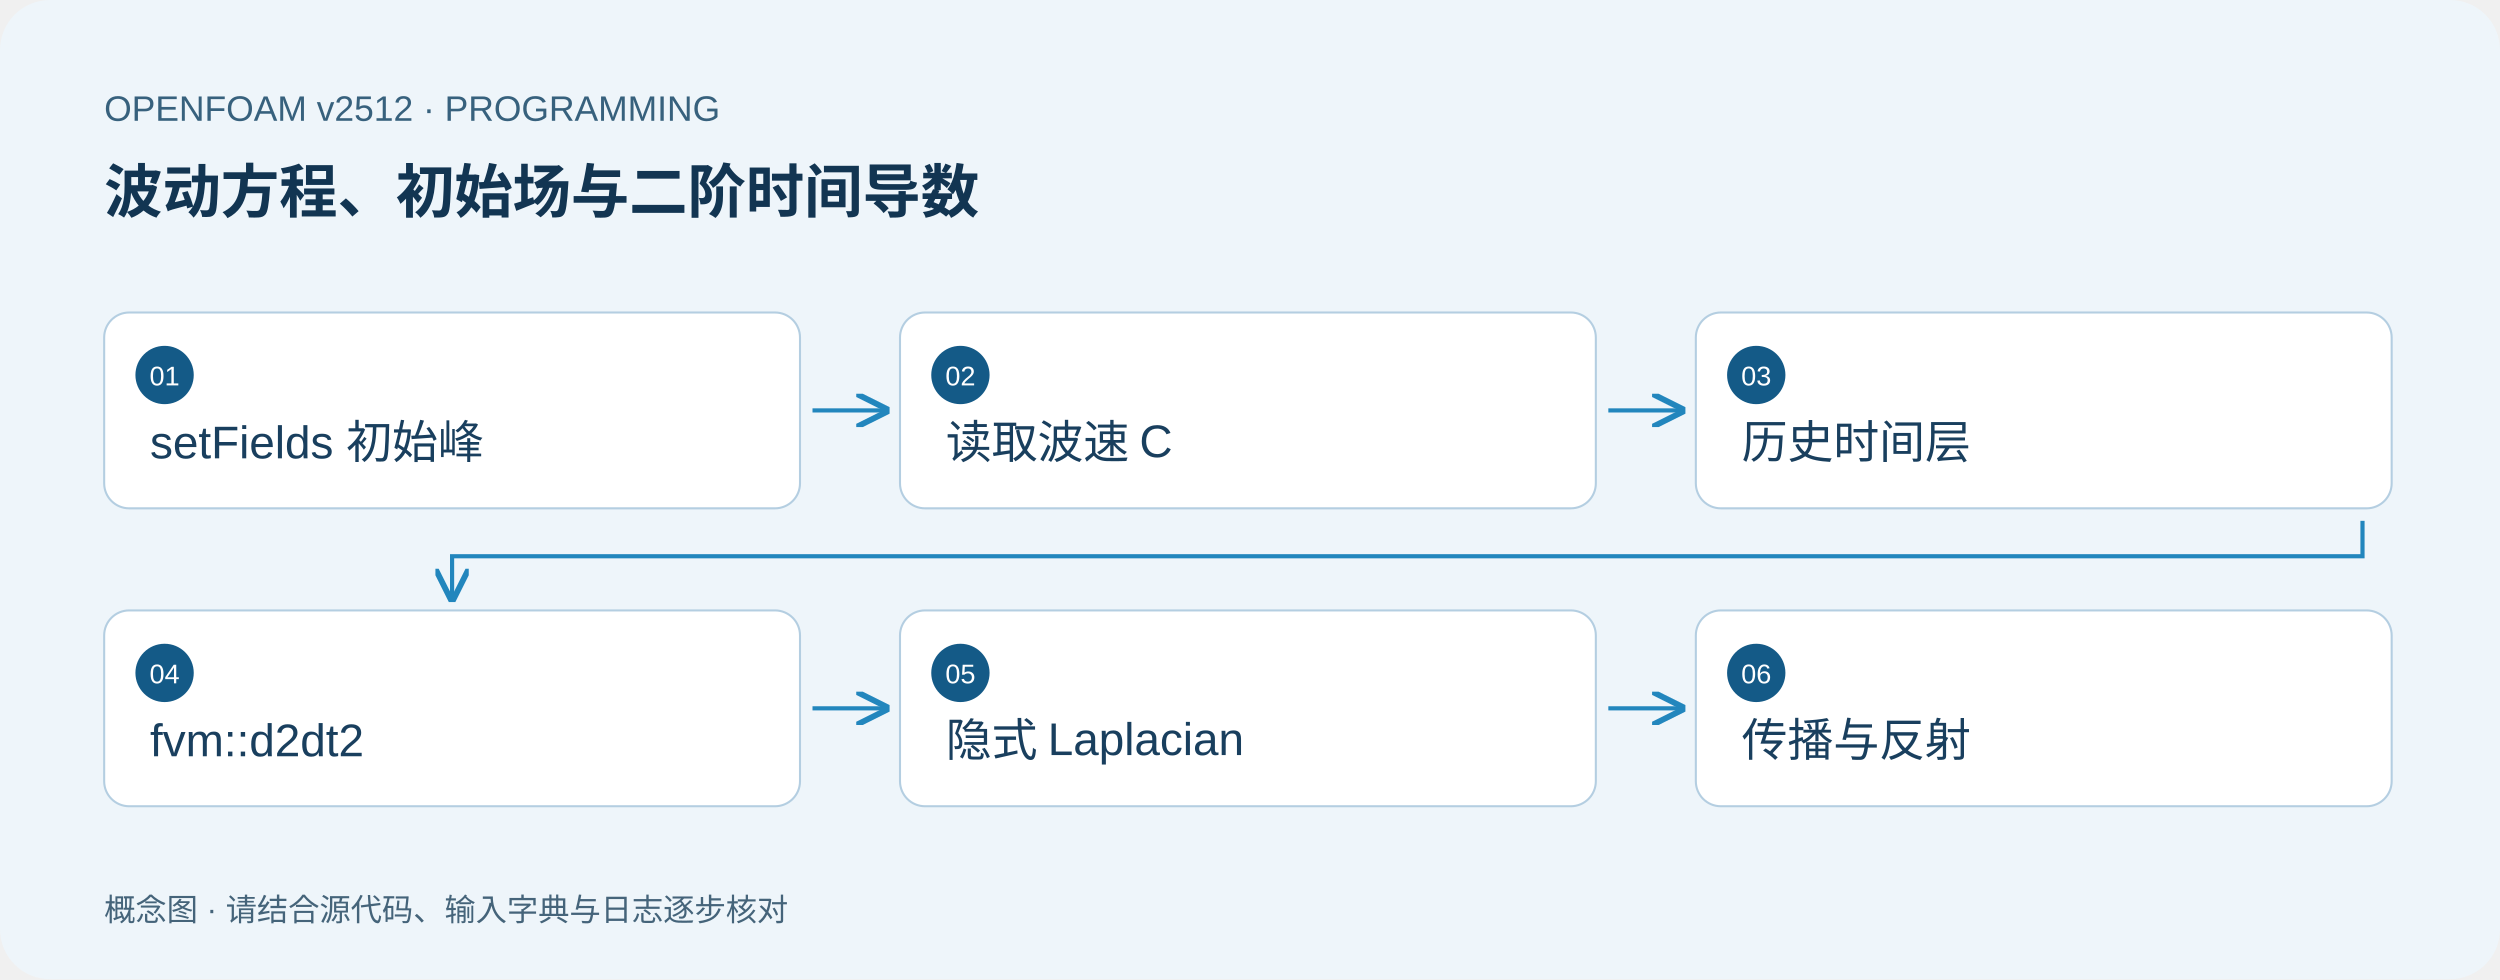
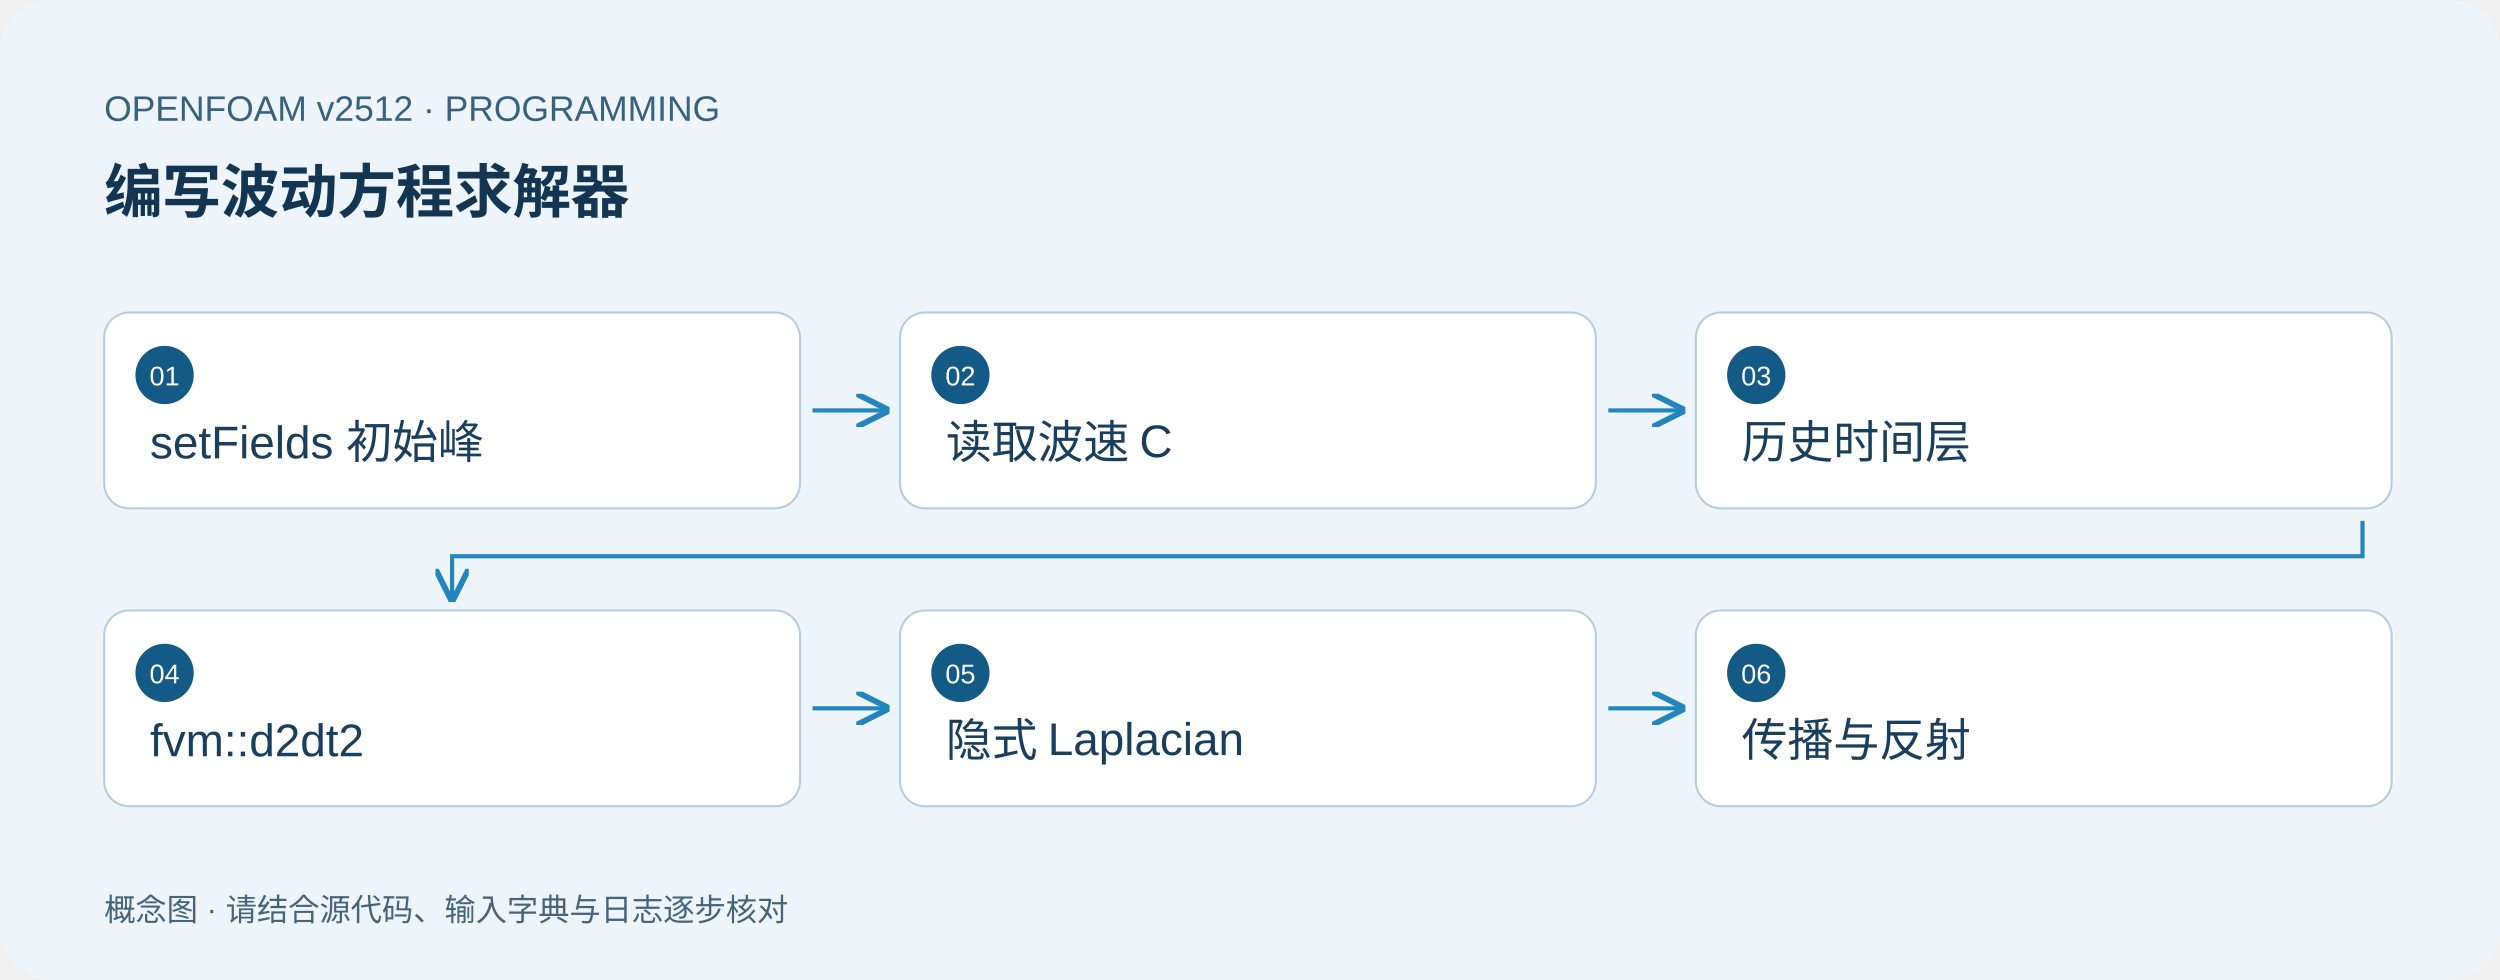
<svg xmlns="http://www.w3.org/2000/svg" width="1200" height="470" viewBox="0 0 1200 470" role="img" aria-labelledby="title desc">
  <defs>
    <marker id="a" markerWidth="8" markerHeight="8" refX="7" refY="4" orient="auto">
      <path d="M0,0 L8,4 L0,8" fill="none" stroke="#2286bd" stroke-width="1.4" />
    </marker>
  </defs>
  <rect width="1200" height="470" rx="24" fill="#eef5fa" />
  <text x="50" y="58" font-family="Arial,sans-serif" font-size="17" fill="#37617d">OPENFOAM v2512 · PROGRAMMING</text>
-   <text x="50" y="102" font-family="Arial,Microsoft YaHei,sans-serif" font-size="28" font-weight="700" fill="#123552">波动方程、初始场与二阶时间导数</text>
+   <text x="50" y="102" font-family="Arial,Microsoft YaHei,sans-serif" font-size="28" font-weight="700" fill="#123552">编写波动方程求解器</text>
  <rect x="50" y="150" width="334" height="94" rx="12" fill="white" stroke="#b4cee1" />
  <circle cx="79" cy="180" r="14" fill="#145a87" />
  <text x="79" y="185" text-anchor="middle" fill="white" font-size="13" font-family="Arial">01</text>
  <text x="72" y="220" font-family="Arial,Microsoft YaHei,sans-serif" font-size="22" fill="#193f5e">setFields 初始峰</text>
  <path d="M390,197 H425" stroke="#2286bd" stroke-width="2" fill="none" marker-end="url(#a)" />
  <rect x="432" y="150" width="334" height="94" rx="12" fill="white" stroke="#b4cee1" />
  <circle cx="461" cy="180" r="14" fill="#145a87" />
  <text x="461" y="185" text-anchor="middle" fill="white" font-size="13" font-family="Arial">02</text>
  <text x="454" y="220" font-family="Arial,Microsoft YaHei,sans-serif" font-size="22" fill="#193f5e">读取波速 C</text>
  <path d="M772,197 H807" stroke="#2286bd" stroke-width="2" fill="none" marker-end="url(#a)" />
  <rect x="814" y="150" width="334" height="94" rx="12" fill="white" stroke="#b4cee1" />
  <circle cx="843" cy="180" r="14" fill="#145a87" />
  <text x="843" y="185" text-anchor="middle" fill="white" font-size="13" font-family="Arial">03</text>
  <text x="836" y="220" font-family="Arial,Microsoft YaHei,sans-serif" font-size="22" fill="#193f5e">历史时间层</text>
  <rect x="50" y="293" width="334" height="94" rx="12" fill="white" stroke="#b4cee1" />
  <circle cx="79" cy="323" r="14" fill="#145a87" />
  <text x="79" y="328" text-anchor="middle" fill="white" font-size="13" font-family="Arial">04</text>
  <text x="72" y="363" font-family="Arial,Microsoft YaHei,sans-serif" font-size="22" fill="#193f5e">fvm::d2dt2</text>
  <path d="M390,340 H425" stroke="#2286bd" stroke-width="2" fill="none" marker-end="url(#a)" />
  <rect x="432" y="293" width="334" height="94" rx="12" fill="white" stroke="#b4cee1" />
  <circle cx="461" cy="323" r="14" fill="#145a87" />
  <text x="461" y="328" text-anchor="middle" fill="white" font-size="13" font-family="Arial">05</text>
  <text x="454" y="363" font-family="Arial,Microsoft YaHei,sans-serif" font-size="22" fill="#193f5e">隐式 Laplacian</text>
  <path d="M772,340 H807" stroke="#2286bd" stroke-width="2" fill="none" marker-end="url(#a)" />
  <rect x="814" y="293" width="334" height="94" rx="12" fill="white" stroke="#b4cee1" />
  <circle cx="843" cy="323" r="14" fill="#145a87" />
  <text x="843" y="328" text-anchor="middle" fill="white" font-size="13" font-family="Arial">06</text>
  <text x="836" y="363" font-family="Arial,Microsoft YaHei,sans-serif" font-size="22" fill="#193f5e">传播与反射</text>
  <path d="M1134,250 V267 H217 V287" fill="none" stroke="#2286bd" stroke-width="2" marker-end="url(#a)" />
  <text x="50" y="442" font-family="Arial,Microsoft YaHei,sans-serif" font-size="15" fill="#45647a">概念图 · 请结合源代码、输入字典与日志逐步核对</text>
</svg>
